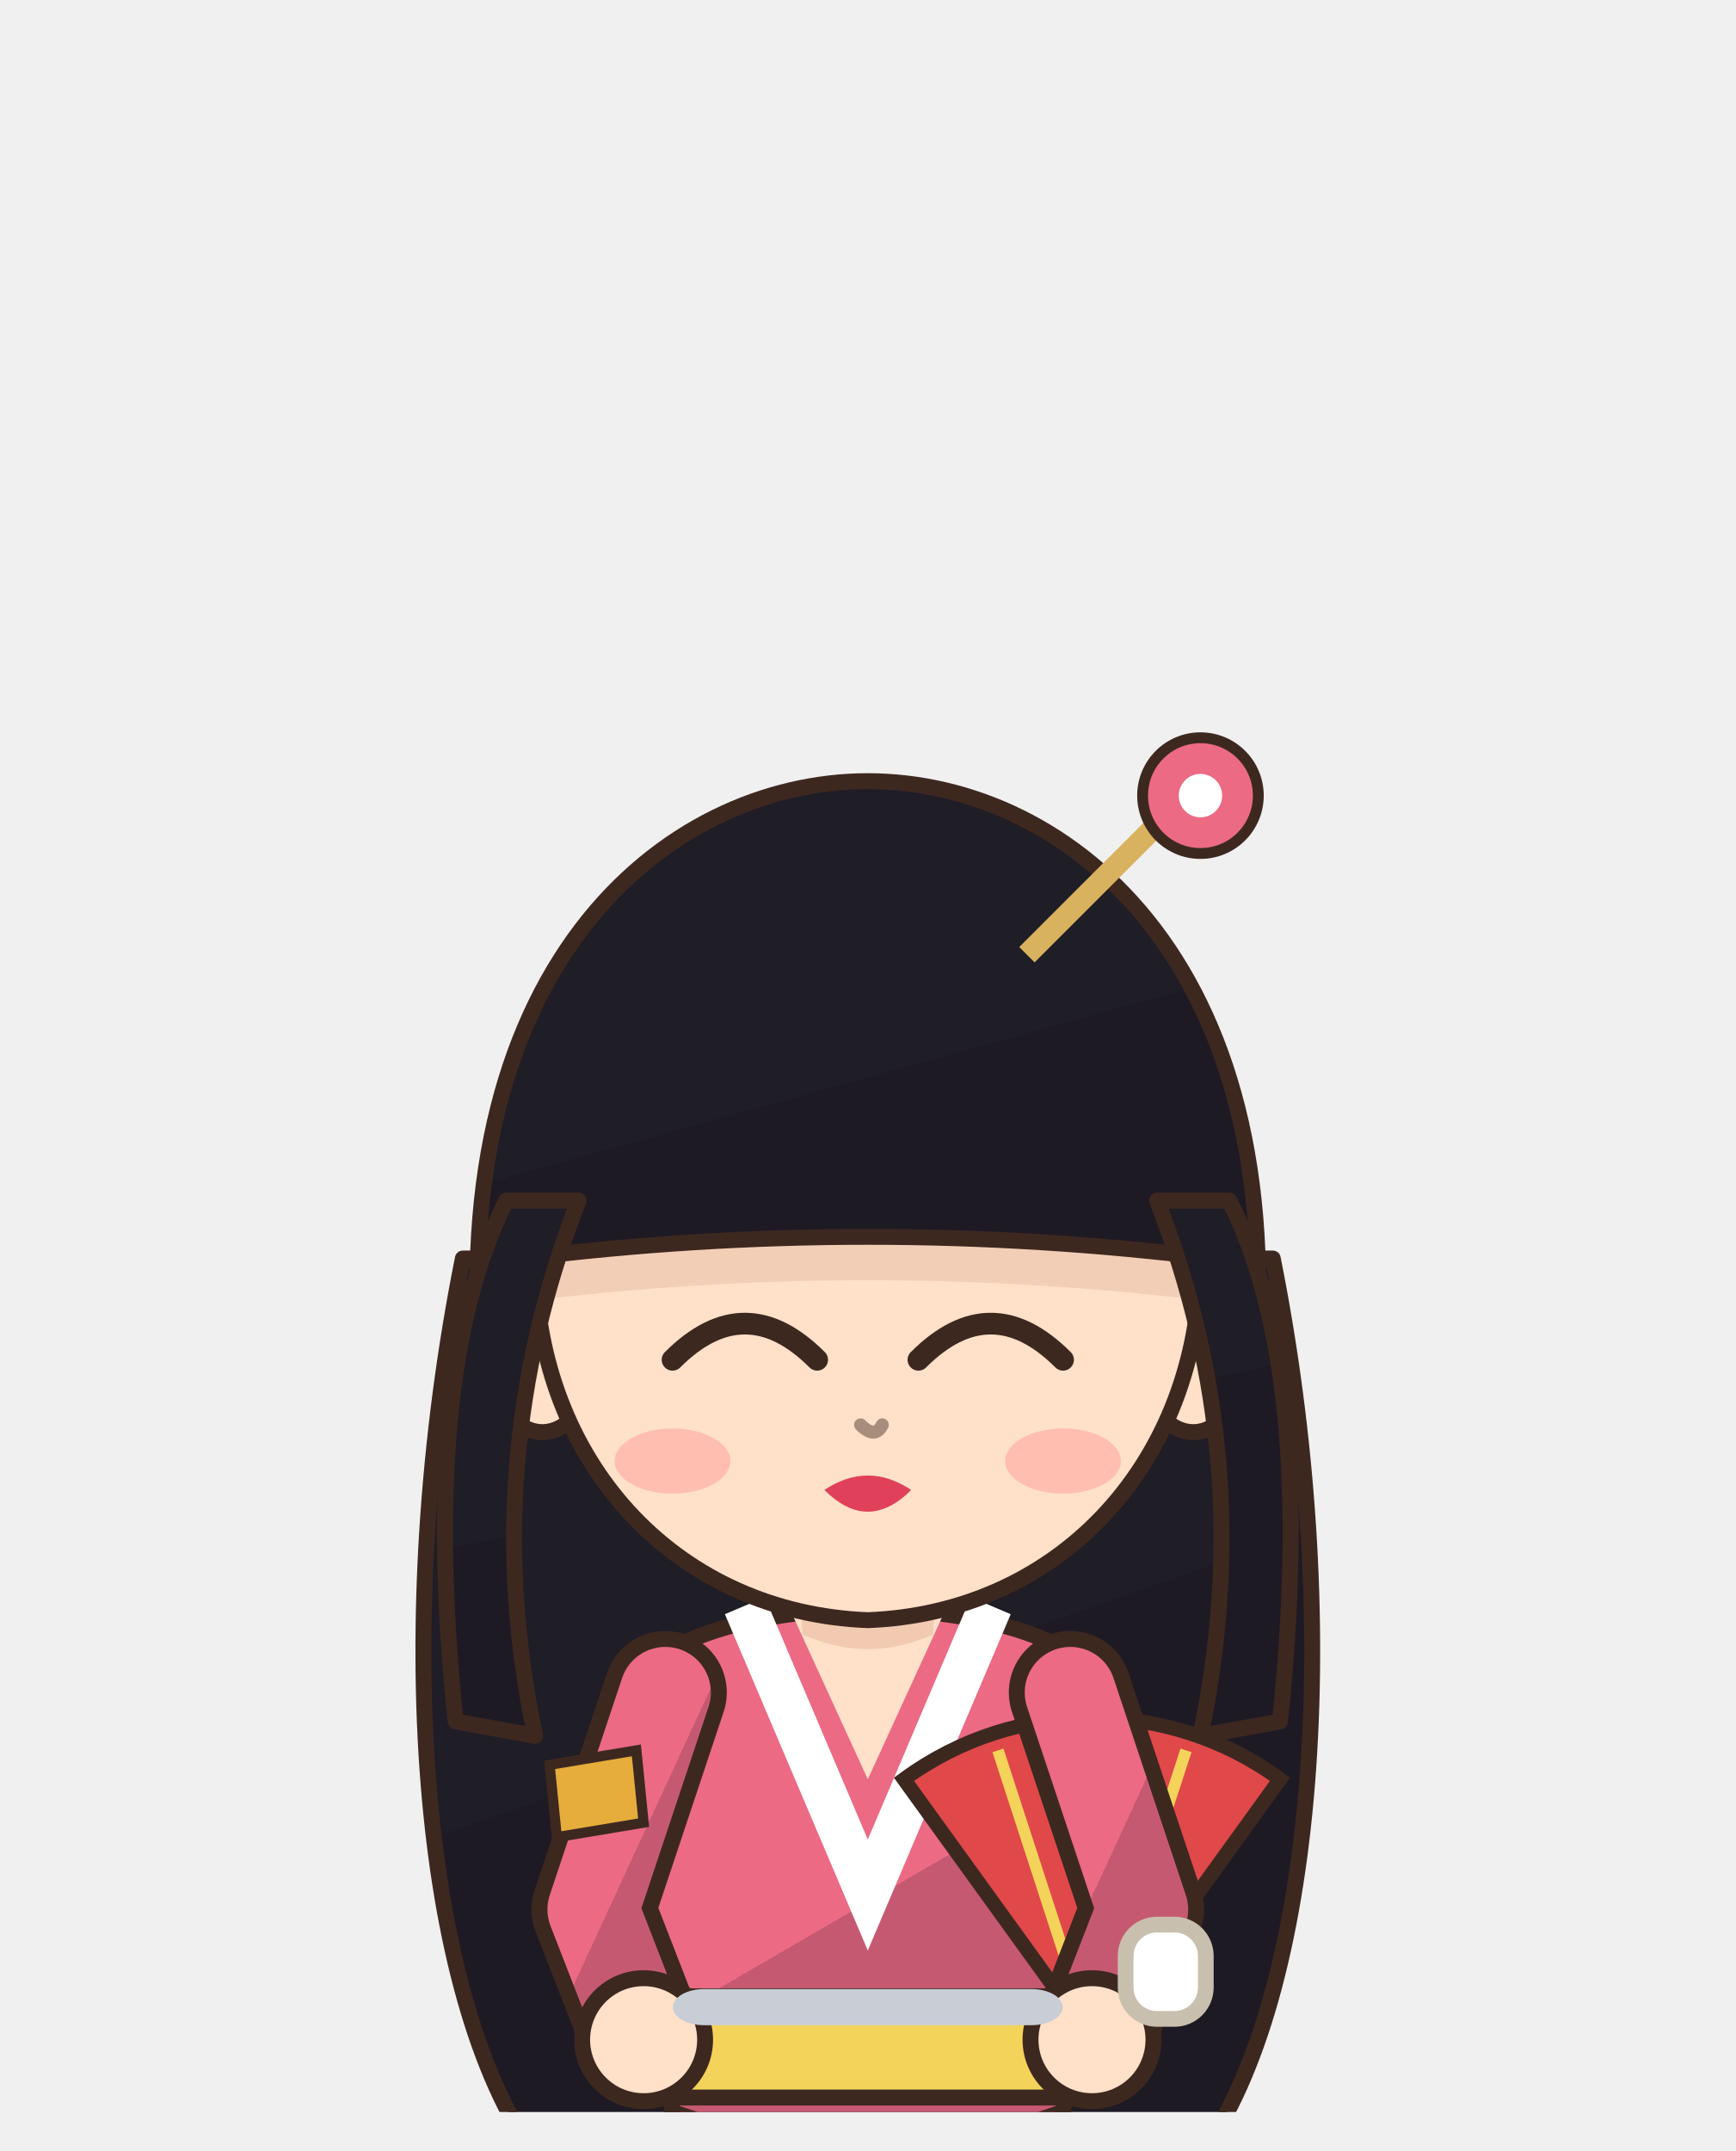
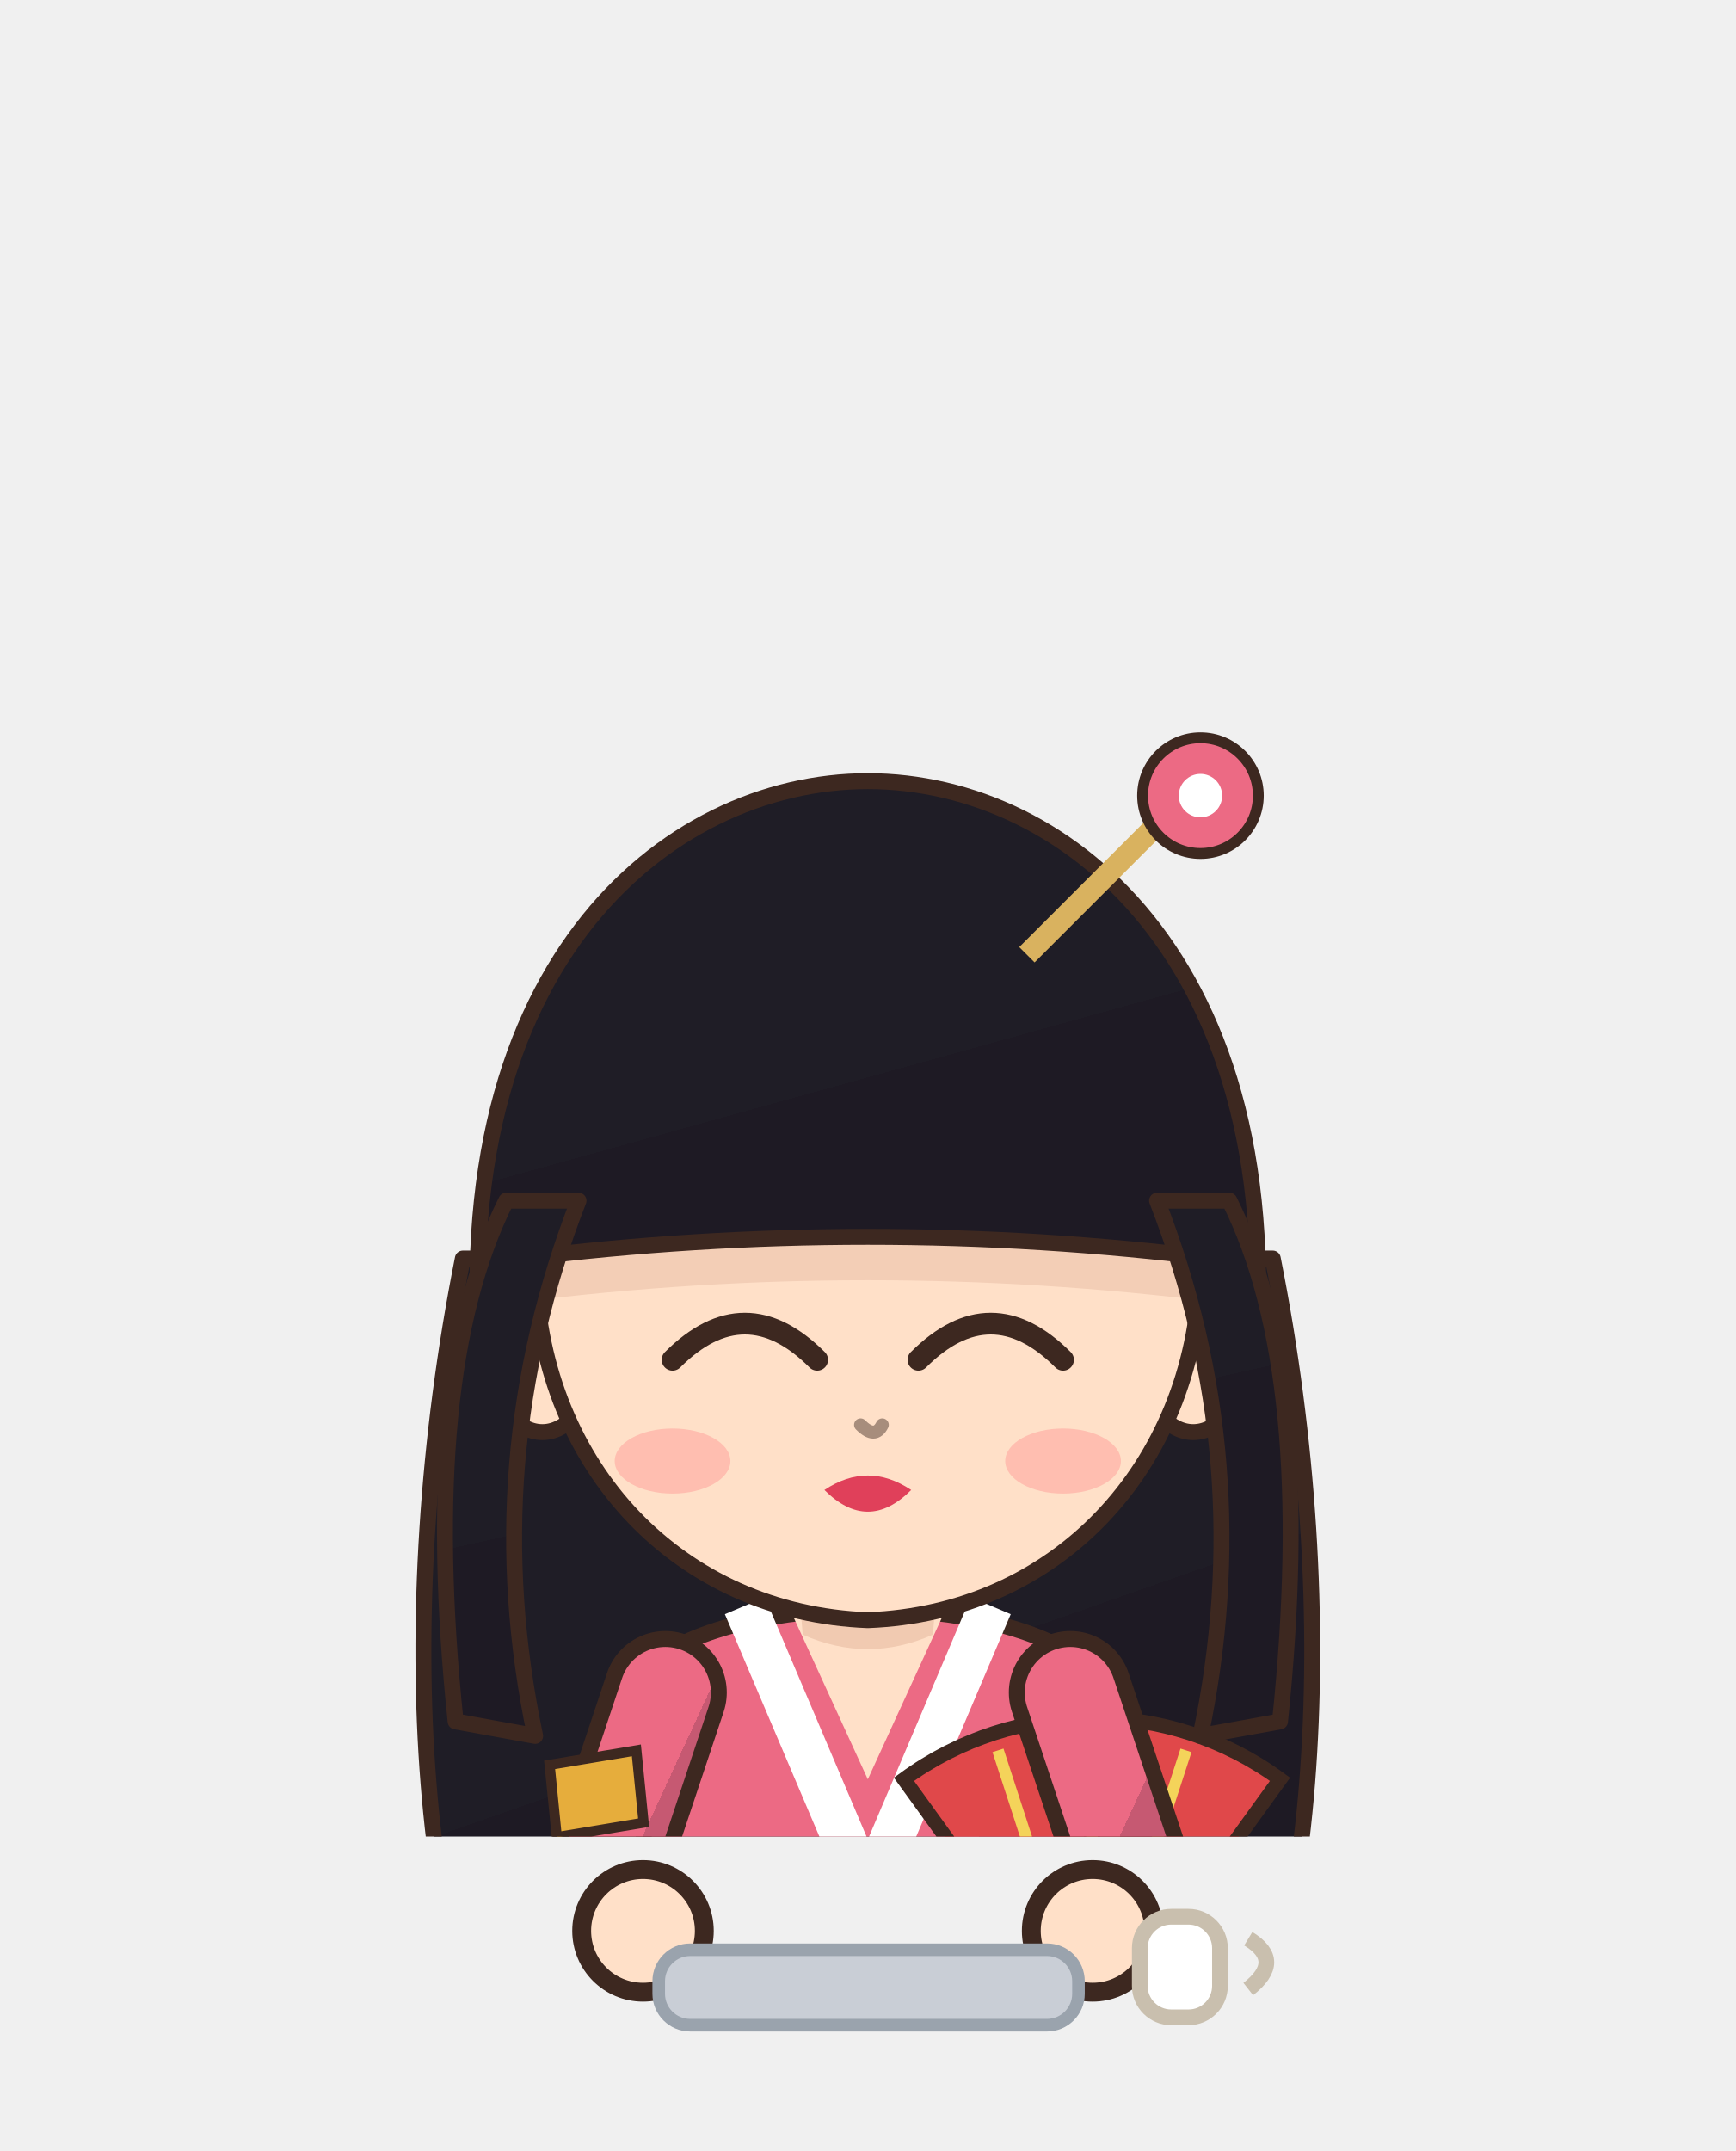
<svg xmlns="http://www.w3.org/2000/svg" viewBox="568.8 657.2 110.4 136.8" width="110.4" height="136.8">
-   <svg x="568.8" y="657.2" viewBox="-120 -180 240 292" width="110.4" height="134.32">
+   <svg x="568.8" y="657.2" viewBox="-120 -180 240 253.91" width="110.4" height="116.8">
    <defs>
-       <linearGradient id="hair128" x1="0" y1="0" x2=".35" y2="1">
+       <linearGradient id="hair159" x1="0" y1="0" x2=".35" y2="1">
        <stop offset="0" stop-color="#1f1d26" />
        <stop offset=".58" stop-color="#1f1d26" />
        <stop offset=".58" stop-color="#1e1a24" />
        <stop offset="1" stop-color="#1e1a24" />
      </linearGradient>
-       <radialGradient id="skin128" cx=".4" cy=".32" r=".85">
+       <radialGradient id="skin159" cx=".4" cy=".32" r=".85">
        <stop offset="0" stop-color="#ffe0c8" />
        <stop offset=".84" stop-color="#ffe0c8" />
        <stop offset=".84" stop-color="#f1cab1" />
        <stop offset="1" stop-color="#f1cab1" />
      </radialGradient>
-       <linearGradient id="cloth128" x1="0" y1="0" x2=".45" y2="1">
+       <linearGradient id="cloth159" x1="0" y1="0" x2=".45" y2="1">
        <stop offset="0" stop-color="#ec6a84" />
        <stop offset=".6" stop-color="#ec6a84" />
        <stop offset=".6" stop-color="#c65972" />
        <stop offset="1" stop-color="#c65972" />
      </linearGradient>
-       <linearGradient id="iris128" x1="0" y1="0" x2="0" y2="1">
+       <linearGradient id="iris159" x1="0" y1="0" x2="0" y2="1">
        <stop offset="0" stop-color="#21121a" />
        <stop offset=".5" stop-color="#4a2a3a" />
        <stop offset="1" stop-color="#9b8992" />
      </linearGradient>
-       <linearGradient id="straw128" x1="0" y1="0" x2=".3" y2="1">
+       <linearGradient id="straw159" x1="0" y1="0" x2=".3" y2="1">
        <stop offset="0" stop-color="#ffe39a" />
        <stop offset=".58" stop-color="#ffe39a" />
        <stop offset=".58" stop-color="#e9b456" />
        <stop offset="1" stop-color="#e9b456" />
      </linearGradient>
-       <clipPath id="face128">
+       <clipPath id="face159">
        <path d="M -46,-4 C -47,-38 -25,-55 0,-55 C 25,-55 47,-38 46,-4 C 45,23 26,43 0,44 C -26,43 -45,23 -46,-4 Z" />
      </clipPath>
    </defs>
-     <path d="M -56,-6 C -66,44 -62,96 -46,118 L 46,118 C 62,96 66,44 56,-6 Z" fill="url(#hair128)" stroke="#3d2820" stroke-width="2.2" stroke-linejoin="round" />
+     <path d="M -56,-6 C -66,44 -62,96 -46,118 L 46,118 C 62,96 66,44 56,-6 Z" fill="url(#hair159)" stroke="#3d2820" stroke-width="2.2" stroke-linejoin="round" />
    <rect x="-23" y="118" width="20" height="84" rx="8" fill="#ec6a84" stroke="#3d2820" stroke-width="2.2" stroke-linejoin="round" />
    <ellipse cx="-13" cy="205" rx="14" ry="7" fill="#3a2a24" stroke="#3d2820" stroke-width="2.2" stroke-linejoin="round" />
    <rect x="3" y="118" width="20" height="84" rx="8" fill="#ec6a84" stroke="#3d2820" stroke-width="2.2" stroke-linejoin="round" />
    <ellipse cx="13" cy="205" rx="14" ry="7" fill="#3a2a24" stroke="#3d2820" stroke-width="2.2" stroke-linejoin="round" />
-     <path d="M -30,50 C -34,68 -28,94 -26,124 L 26,124 C 28,94 34,68 30,50 C 18,40 -18,40 -30,50 Z" fill="url(#cloth128)" stroke="#3d2820" stroke-width="2.2" stroke-linejoin="round" />
+     <path d="M -30,50 C -34,68 -28,94 -26,124 L 26,124 C 28,94 34,68 30,50 C 18,40 -18,40 -30,50 Z" fill="url(#cloth159)" stroke="#3d2820" stroke-width="2.2" stroke-linejoin="round" />
    <path d="M -17,42 L 0,82 L 17,42" stroke="#ffffff" stroke-width="6" fill="none" />
-     <path d="M -11,42 L 0,66 L 11,42 Z" fill="url(#skin128)" />
+     <path d="M -11,42 L 0,66 L 11,42 Z" fill="url(#skin159)" />
    <path d="M -31,96 L 31,96 L 30,110 L -30,110 Z" fill="#f4d35a" stroke="#3d2820" stroke-width="2.2" stroke-linejoin="round" />
-     <path d="M -27,112 L -36,176 L -10,176 L -9,118 Z M 27,112 L 36,176 L 10,176 L 9,118 Z" fill="url(#cloth128)" stroke="#3d2820" stroke-width="2.2" stroke-linejoin="round" />
+     <path d="M -27,112 L -36,176 L -10,176 L -9,118 Z M 27,112 L 36,176 L 10,176 L 9,118 Z" fill="url(#cloth159)" stroke="#3d2820" stroke-width="2.2" stroke-linejoin="round" />
    <path d="M 31,102 L 5,66 A 44,44 0 0 1 57,66 Z" fill="#e0484a" stroke="#3d2820" stroke-width="2" />
    <path d="M 31,102 L 18,62 M 31,102 L 31,58 M 31,102 L 44,62" stroke="#f4d35a" stroke-width="1.6" />
    <path d="M -28,54 L -38,84 L -31,102" stroke="#3d2820" stroke-width="17" fill="none" stroke-linecap="round" stroke-linejoin="round" />
-     <path d="M -28,54 L -38,84 L -31,102" stroke="url(#cloth128)" stroke-width="12.6" fill="none" stroke-linecap="round" stroke-linejoin="round" />
+     <path d="M -28,54 L -38,84 L -31,102" stroke="url(#cloth159)" stroke-width="12.6" fill="none" stroke-linecap="round" stroke-linejoin="round" />
    <path d="M 28,54 L 38,84 L 31,102" stroke="#3d2820" stroke-width="17" fill="none" stroke-linecap="round" stroke-linejoin="round" />
-     <path d="M 28,54 L 38,84 L 31,102" stroke="url(#cloth128)" stroke-width="12.6" fill="none" stroke-linecap="round" stroke-linejoin="round" />
-     <circle cx="-31" cy="102" r="8.5" fill="url(#skin128)" stroke="#3d2820" stroke-width="2.2" />
-     <circle cx="31" cy="102" r="8.5" fill="url(#skin128)" stroke="#3d2820" stroke-width="2.2" />
+     <path d="M 28,54 L 38,84 L 31,102" stroke="url(#cloth159)" stroke-width="12.6" fill="none" stroke-linecap="round" stroke-linejoin="round" />
+     <circle cx="-31" cy="102" r="8.5" fill="url(#skin159)" stroke="#3d2820" stroke-width="2.2" />
+     <circle cx="31" cy="102" r="8.5" fill="url(#skin159)" stroke="#3d2820" stroke-width="2.2" />
    <path d="M -44,64 L -32,62 L -31,72 L -43,74 Z" fill="#e6ad3c" stroke="#3d2820" stroke-width="1.4" />
    <path d="M -10,34 L 10,34 L 9,46 Q 0,50 -9,46 Z" fill="#f1cab1" />
-     <ellipse cx="-45" cy="8" rx="7" ry="10" fill="url(#skin128)" stroke="#3d2820" stroke-width="2.2" stroke-linejoin="round" />
-     <ellipse cx="45" cy="8" rx="7" ry="10" fill="url(#skin128)" stroke="#3d2820" stroke-width="2.2" stroke-linejoin="round" />
-     <path d="M -46,-4 C -47,-38 -25,-55 0,-55 C 25,-55 47,-38 46,-4 C 45,23 26,43 0,44 C -26,43 -45,23 -46,-4 Z" fill="url(#skin128)" stroke="#3d2820" stroke-width="2.2" stroke-linejoin="round" />
-     <g clip-path="url(#face128)">
+     <ellipse cx="-45" cy="8" rx="7" ry="10" fill="url(#skin159)" stroke="#3d2820" stroke-width="2.2" stroke-linejoin="round" />
+     <ellipse cx="45" cy="8" rx="7" ry="10" fill="url(#skin159)" stroke="#3d2820" stroke-width="2.2" stroke-linejoin="round" />
+     <path d="M -46,-4 C -47,-38 -25,-55 0,-55 C 25,-55 47,-38 46,-4 C 45,23 26,43 0,44 C -26,43 -45,23 -46,-4 Z" fill="url(#skin159)" stroke="#3d2820" stroke-width="2.2" stroke-linejoin="round" />
+     <g clip-path="url(#face159)">
      <path d="M -53,14 C -60,-46 -28,-72 0,-72 C 28,-72 60,-46 53,14 L 48,-6 Q 0,-12 -48,-6 Z" transform="translate(0,6)" fill="#e7bca4" opacity=".5" />
    </g>
    <path d="M -27,8 Q -17,-2 -7,8" stroke="#3d2820" stroke-width="3" fill="none" stroke-linecap="round" />
    <path d="M 7,8 Q 17,-2 27,8" stroke="#3d2820" stroke-width="3" fill="none" stroke-linecap="round" />
    <path d="M -6,26 Q 0,22 6,26 Q 0,32 -6,26 Z" fill="#e0405a" />
    <ellipse cx="-27" cy="22" rx="8" ry="4.5" fill="#ff8c8c" opacity="0.4" />
    <ellipse cx="27" cy="22" rx="8" ry="4.5" fill="#ff8c8c" opacity="0.4" />
    <path d="M -1,17 Q 1,19 2,17" stroke="#a78d7c" stroke-width="1.8" fill="none" stroke-linecap="round" />
-     <path d="M -53,14 C -60,-46 -28,-72 0,-72 C 28,-72 60,-46 53,14 L 48,-6 Q 0,-12 -48,-6 Z" fill="url(#hair128)" stroke="#3d2820" stroke-width="2.2" stroke-linejoin="round" />
-     <path d="M 40,-14 Q 54,22 46,60 L 57,58 Q 62,10 50,-14 Z M -40,-14 Q -54,22 -46,60 L -57,58 Q -62,10 -50,-14 Z" fill="url(#hair128)" stroke="#3d2820" stroke-width="2.2" stroke-linejoin="round" />
+     <path d="M -53,14 C -60,-46 -28,-72 0,-72 C 28,-72 60,-46 53,14 L 48,-6 Q 0,-12 -48,-6 Z" fill="url(#hair159)" stroke="#3d2820" stroke-width="2.2" stroke-linejoin="round" />
+     <path d="M 40,-14 Q 54,22 46,60 L 57,58 Q 62,10 50,-14 Z M -40,-14 Q -54,22 -46,60 L -57,58 Q -62,10 -50,-14 Z" fill="url(#hair159)" stroke="#3d2820" stroke-width="2.2" stroke-linejoin="round" />
    <path d="M 22,-48 L 50,-76" stroke="#d9b25f" stroke-width="3" />
    <circle cx="46" cy="-70" r="8" fill="#ec6a84" stroke="#3d2820" stroke-width="1.5" />
    <circle cx="46" cy="-70" r="3" fill="#ffffff" />
  </svg>
-   <rect x="611.6" y="783.7" width="24.8" height="2.3" rx="2" fill="#c9ced6" />
-   <rect x="640.4" y="779.6" width="5.1" height="6.0" rx="2" fill="#ffffff" stroke="#c9bfae" />
+   <circle cx="609.7" cy="780.0" r="3.9" fill="#ffe0c8" stroke="#3d2820" stroke-width="1.2" />
+   <circle cx="638.3" cy="780.0" r="3.9" fill="#ffe0c8" stroke="#3d2820" stroke-width="1.2" />
+   <rect x="610.7" y="781.2" width="26.7" height="4.8" rx="2" fill="#c9ced6" stroke="#9aa3ad" stroke-width=".8" />
+   <rect x="641.3" y="779.1" width="5.1" height="6.4" rx="2" fill="#ffffff" stroke="#c9bfae" />
+   <path d="M 648.2,780.5 q 2.3,1.4 0,3.2" stroke="#c9bfae" fill="none" />
</svg>
